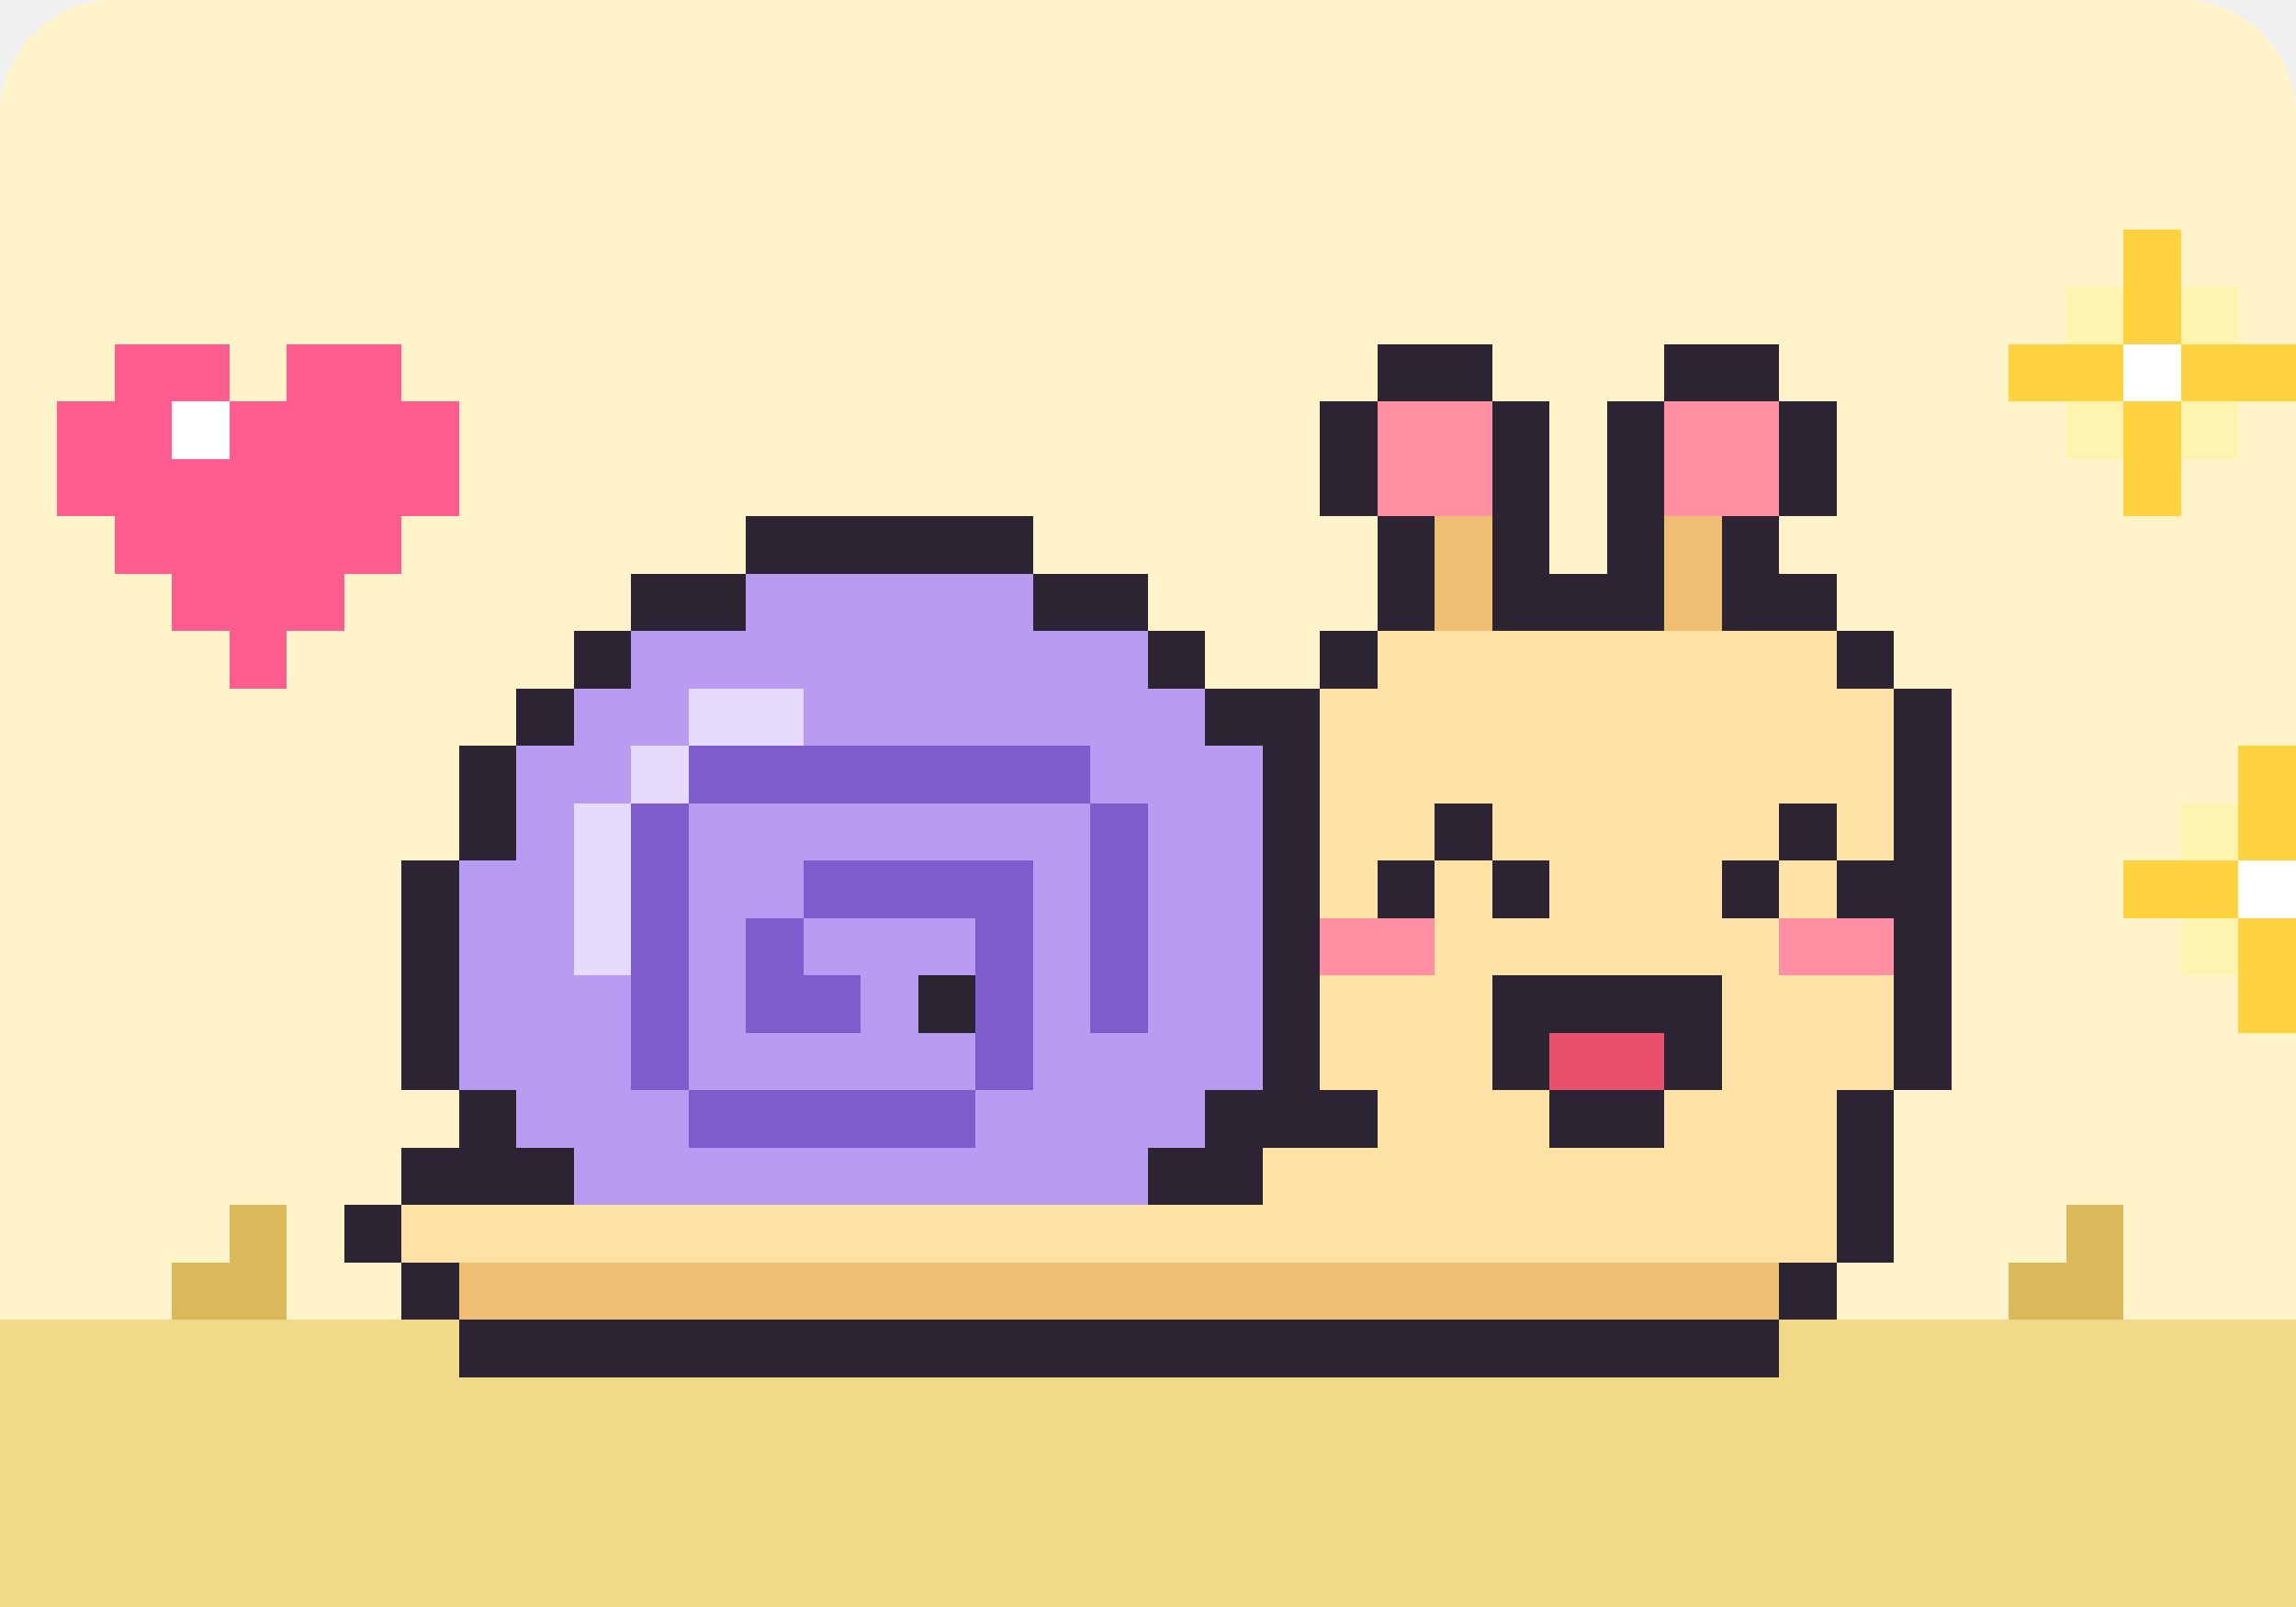
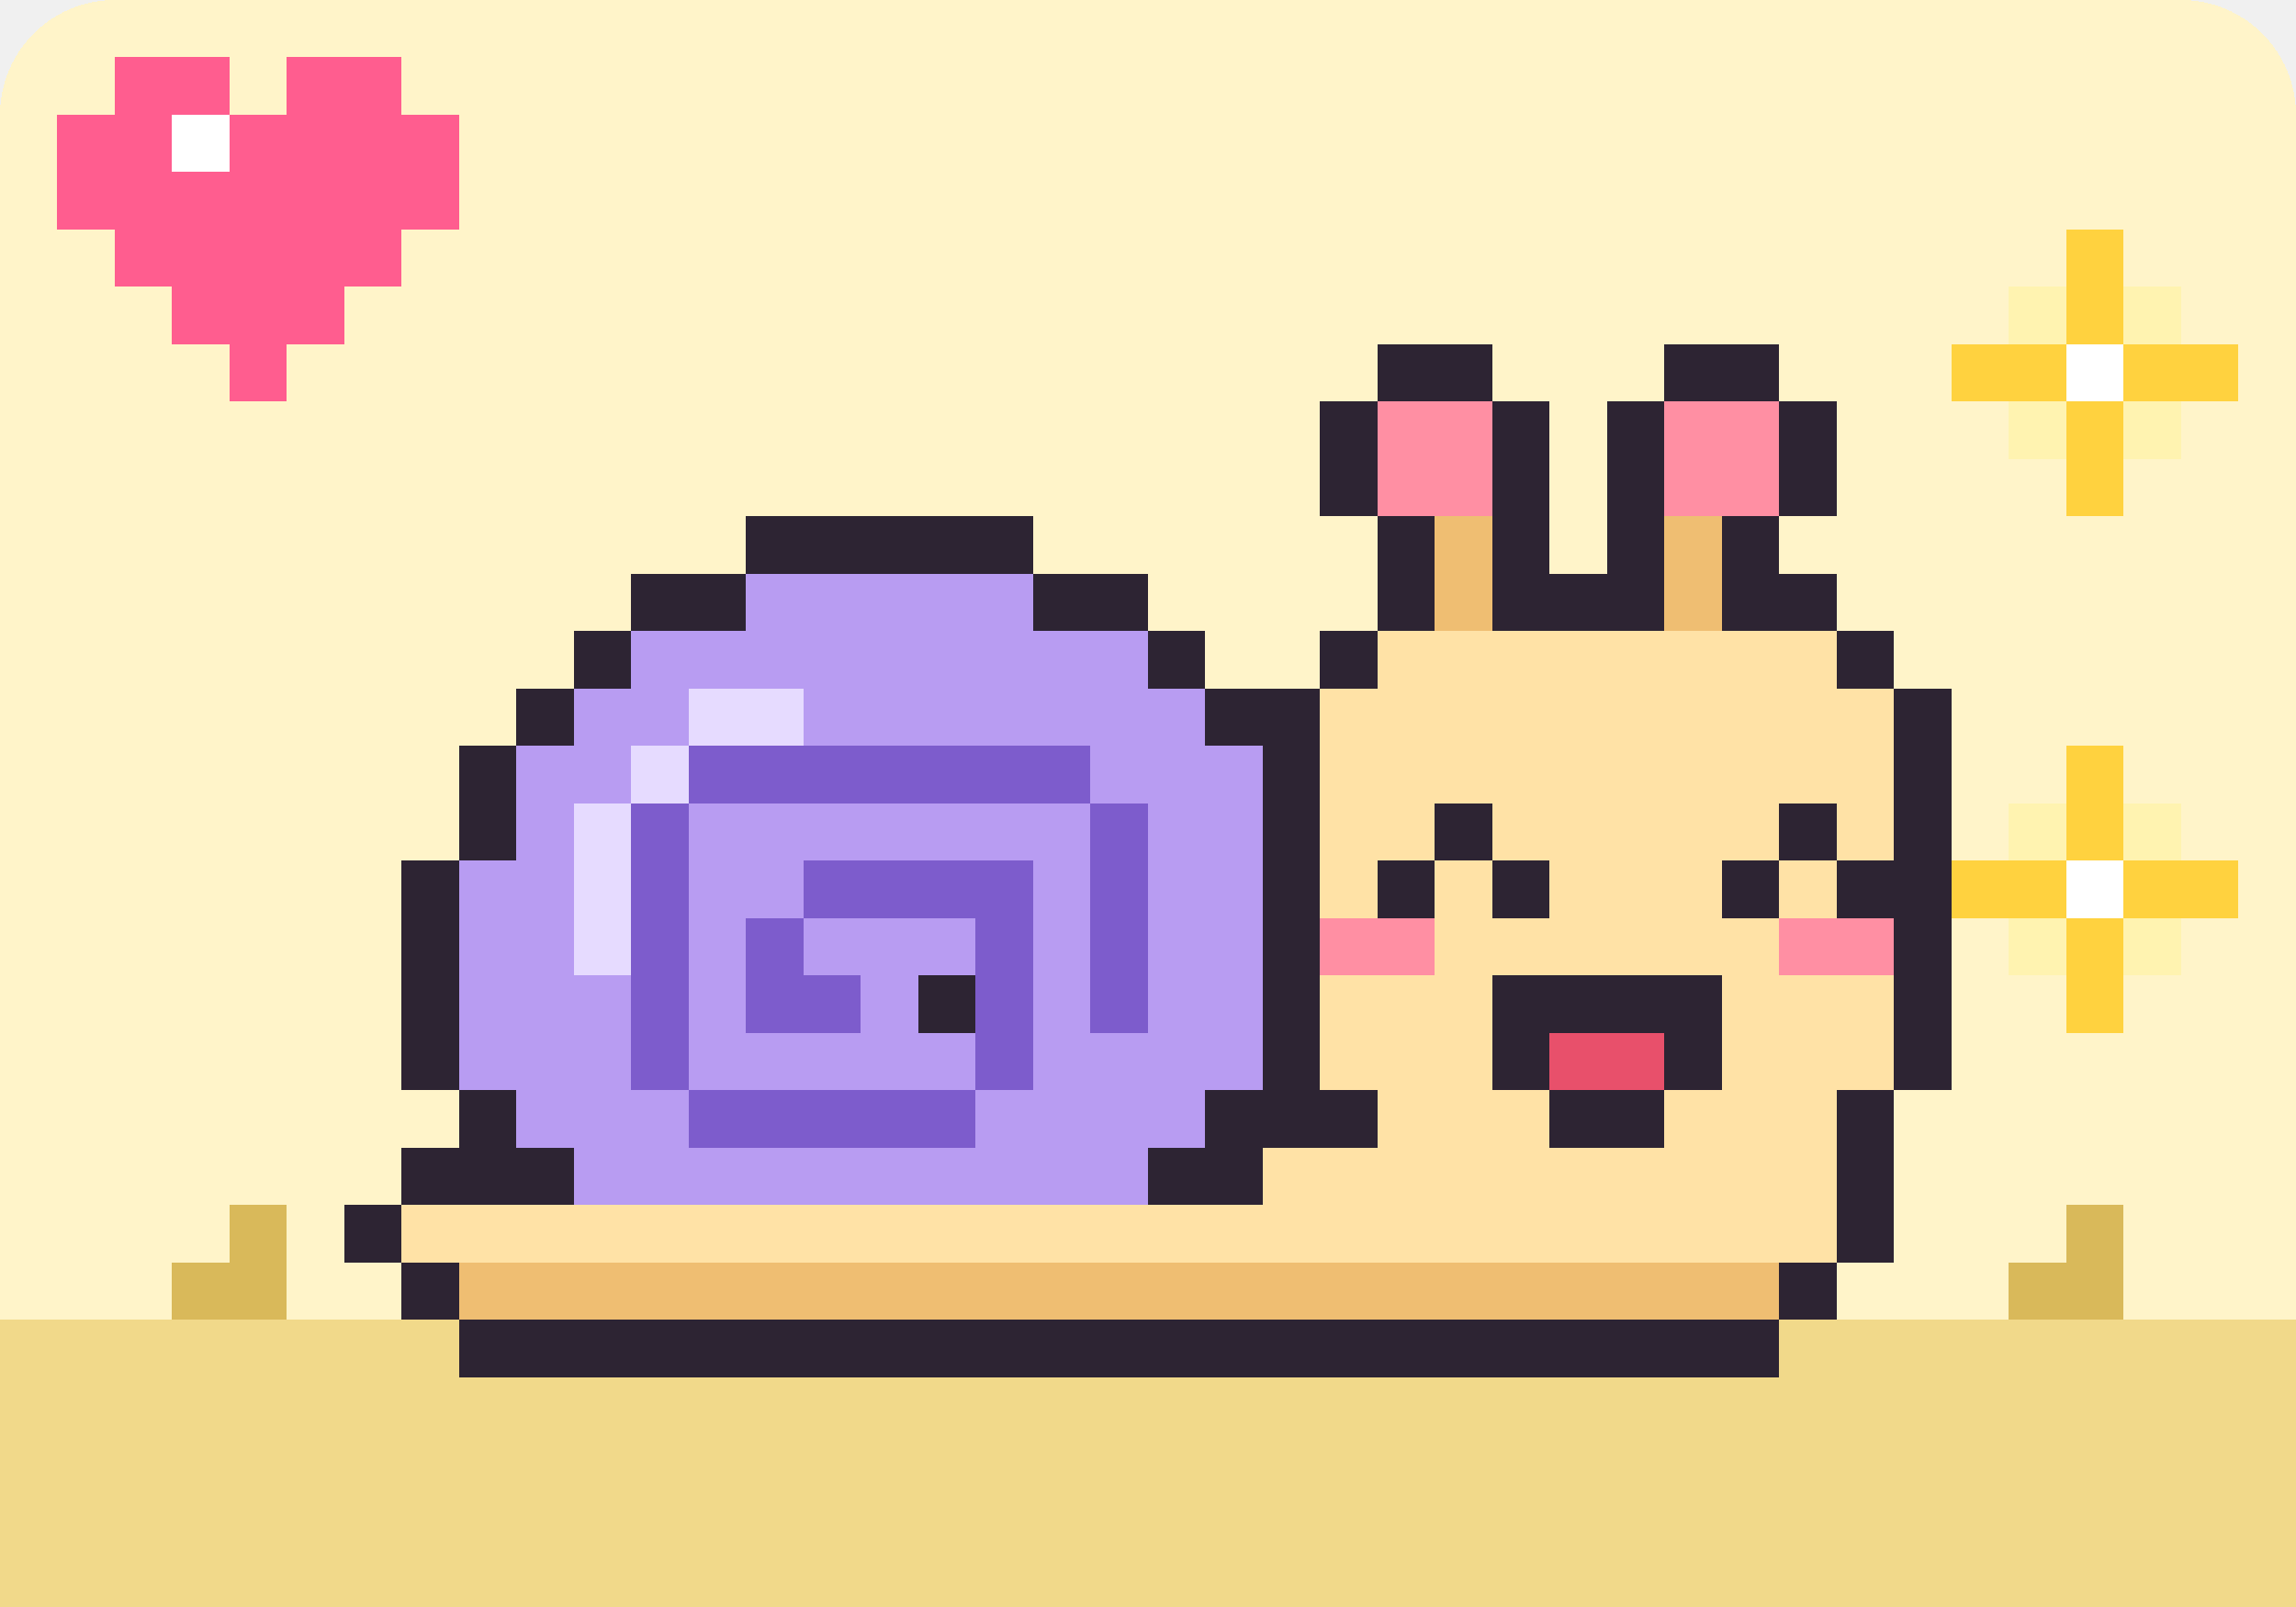
<svg xmlns="http://www.w3.org/2000/svg" viewBox="0 0 40 28" width="320" height="224" shape-rendering="crispEdges">
  <style>.bob{animation:hop .6s steps(1) infinite}@keyframes hop{50%{transform:translateY(-2px)}}.tw{animation:tw 1s steps(1) infinite}.tw2{animation-delay:-.5s}@keyframes tw{50%{opacity:.25}}@media (prefers-reduced-motion:reduce){*{animation:none!important}}</style>
  <rect width="40" height="28" rx="2" fill="#fff4c9" />
  <rect y="23" width="40" height="5" fill="#f1d98a" />
  <rect x="3" y="22" width="1" height="1" fill="#d9b95a" />
  <rect x="4" y="21" width="1" height="2" fill="#d9b95a" />
  <rect x="12" y="22" width="1" height="1" fill="#d9b95a" />
  <rect x="13" y="21" width="1" height="2" fill="#d9b95a" />
  <rect x="30" y="22" width="1" height="1" fill="#d9b95a" />
  <rect x="31" y="21" width="1" height="2" fill="#d9b95a" />
  <rect x="35" y="22" width="1" height="1" fill="#d9b95a" />
  <rect x="36" y="21" width="1" height="2" fill="#d9b95a" />
  <rect x="9" y="23" width="22" height="1" fill="#2d2433" opacity=".18" />
  <g class="bob">
    <g>
      <rect x="24" y="6" width="2" height="1" fill="#2d2433" />
      <rect x="29" y="6" width="2" height="1" fill="#2d2433" />
      <rect x="23" y="7" width="1" height="1" fill="#2d2433" />
      <rect x="24" y="7" width="2" height="1" fill="#ff8fa3" />
      <rect x="26" y="7" width="1" height="1" fill="#2d2433" />
      <rect x="28" y="7" width="1" height="1" fill="#2d2433" />
      <rect x="29" y="7" width="2" height="1" fill="#ff8fa3" />
      <rect x="31" y="7" width="1" height="1" fill="#2d2433" />
      <rect x="23" y="8" width="1" height="1" fill="#2d2433" />
      <rect x="24" y="8" width="2" height="1" fill="#ff8fa3" />
      <rect x="26" y="8" width="1" height="1" fill="#2d2433" />
      <rect x="28" y="8" width="1" height="1" fill="#2d2433" />
      <rect x="29" y="8" width="2" height="1" fill="#ff8fa3" />
      <rect x="31" y="8" width="1" height="1" fill="#2d2433" />
      <rect x="13" y="9" width="5" height="1" fill="#2d2433" />
      <rect x="24" y="9" width="1" height="1" fill="#2d2433" />
      <rect x="25" y="9" width="1" height="1" fill="#efbe72" />
      <rect x="26" y="9" width="1" height="1" fill="#2d2433" />
      <rect x="28" y="9" width="1" height="1" fill="#2d2433" />
      <rect x="29" y="9" width="1" height="1" fill="#efbe72" />
      <rect x="30" y="9" width="1" height="1" fill="#2d2433" />
      <rect x="11" y="10" width="2" height="1" fill="#2d2433" />
      <rect x="13" y="10" width="5" height="1" fill="#b89cf2" />
      <rect x="18" y="10" width="2" height="1" fill="#2d2433" />
      <rect x="24" y="10" width="1" height="1" fill="#2d2433" />
      <rect x="25" y="10" width="1" height="1" fill="#efbe72" />
      <rect x="26" y="10" width="3" height="1" fill="#2d2433" />
      <rect x="29" y="10" width="1" height="1" fill="#efbe72" />
      <rect x="30" y="10" width="2" height="1" fill="#2d2433" />
      <rect x="10" y="11" width="1" height="1" fill="#2d2433" />
      <rect x="11" y="11" width="9" height="1" fill="#b89cf2" />
      <rect x="20" y="11" width="1" height="1" fill="#2d2433" />
      <rect x="23" y="11" width="1" height="1" fill="#2d2433" />
      <rect x="24" y="11" width="8" height="1" fill="#ffe2a6" />
      <rect x="32" y="11" width="1" height="1" fill="#2d2433" />
      <rect x="9" y="12" width="1" height="1" fill="#2d2433" />
      <rect x="10" y="12" width="2" height="1" fill="#b89cf2" />
      <rect x="12" y="12" width="2" height="1" fill="#e6dbff" />
      <rect x="14" y="12" width="7" height="1" fill="#b89cf2" />
      <rect x="21" y="12" width="2" height="1" fill="#2d2433" />
      <rect x="23" y="12" width="10" height="1" fill="#ffe2a6" />
      <rect x="33" y="12" width="1" height="1" fill="#2d2433" />
      <rect x="8" y="13" width="1" height="1" fill="#2d2433" />
      <rect x="9" y="13" width="2" height="1" fill="#b89cf2" />
      <rect x="11" y="13" width="1" height="1" fill="#e6dbff" />
      <rect x="12" y="13" width="7" height="1" fill="#7d5ccc" />
      <rect x="19" y="13" width="3" height="1" fill="#b89cf2" />
      <rect x="22" y="13" width="1" height="1" fill="#2d2433" />
      <rect x="23" y="13" width="10" height="1" fill="#ffe2a6" />
      <rect x="33" y="13" width="1" height="1" fill="#2d2433" />
      <rect x="8" y="14" width="1" height="1" fill="#2d2433" />
      <rect x="9" y="14" width="1" height="1" fill="#b89cf2" />
      <rect x="10" y="14" width="1" height="1" fill="#e6dbff" />
      <rect x="11" y="14" width="1" height="1" fill="#7d5ccc" />
      <rect x="12" y="14" width="7" height="1" fill="#b89cf2" />
      <rect x="19" y="14" width="1" height="1" fill="#7d5ccc" />
      <rect x="20" y="14" width="2" height="1" fill="#b89cf2" />
      <rect x="22" y="14" width="1" height="1" fill="#2d2433" />
      <rect x="23" y="14" width="10" height="1" fill="#ffe2a6" />
      <rect x="33" y="14" width="1" height="1" fill="#2d2433" />
      <rect x="7" y="15" width="1" height="1" fill="#2d2433" />
      <rect x="8" y="15" width="2" height="1" fill="#b89cf2" />
      <rect x="10" y="15" width="1" height="1" fill="#e6dbff" />
      <rect x="11" y="15" width="1" height="1" fill="#7d5ccc" />
      <rect x="12" y="15" width="2" height="1" fill="#b89cf2" />
      <rect x="14" y="15" width="4" height="1" fill="#7d5ccc" />
      <rect x="18" y="15" width="1" height="1" fill="#b89cf2" />
      <rect x="19" y="15" width="1" height="1" fill="#7d5ccc" />
      <rect x="20" y="15" width="2" height="1" fill="#b89cf2" />
      <rect x="22" y="15" width="1" height="1" fill="#2d2433" />
      <rect x="23" y="15" width="10" height="1" fill="#ffe2a6" />
      <rect x="33" y="15" width="1" height="1" fill="#2d2433" />
      <rect x="7" y="16" width="1" height="1" fill="#2d2433" />
      <rect x="8" y="16" width="2" height="1" fill="#b89cf2" />
      <rect x="10" y="16" width="1" height="1" fill="#e6dbff" />
      <rect x="11" y="16" width="1" height="1" fill="#7d5ccc" />
      <rect x="12" y="16" width="1" height="1" fill="#b89cf2" />
      <rect x="13" y="16" width="1" height="1" fill="#7d5ccc" />
      <rect x="14" y="16" width="3" height="1" fill="#b89cf2" />
      <rect x="17" y="16" width="1" height="1" fill="#7d5ccc" />
      <rect x="18" y="16" width="1" height="1" fill="#b89cf2" />
      <rect x="19" y="16" width="1" height="1" fill="#7d5ccc" />
      <rect x="20" y="16" width="2" height="1" fill="#b89cf2" />
      <rect x="22" y="16" width="1" height="1" fill="#2d2433" />
      <rect x="23" y="16" width="10" height="1" fill="#ffe2a6" />
      <rect x="33" y="16" width="1" height="1" fill="#2d2433" />
      <rect x="7" y="17" width="1" height="1" fill="#2d2433" />
      <rect x="8" y="17" width="3" height="1" fill="#b89cf2" />
      <rect x="11" y="17" width="1" height="1" fill="#7d5ccc" />
      <rect x="12" y="17" width="1" height="1" fill="#b89cf2" />
      <rect x="13" y="17" width="2" height="1" fill="#7d5ccc" />
      <rect x="15" y="17" width="1" height="1" fill="#b89cf2" />
      <rect x="16" y="17" width="1" height="1" fill="#2d2433" />
      <rect x="17" y="17" width="1" height="1" fill="#7d5ccc" />
      <rect x="18" y="17" width="1" height="1" fill="#b89cf2" />
      <rect x="19" y="17" width="1" height="1" fill="#7d5ccc" />
      <rect x="20" y="17" width="2" height="1" fill="#b89cf2" />
      <rect x="22" y="17" width="1" height="1" fill="#2d2433" />
      <rect x="23" y="17" width="10" height="1" fill="#ffe2a6" />
      <rect x="33" y="17" width="1" height="1" fill="#2d2433" />
      <rect x="7" y="18" width="1" height="1" fill="#2d2433" />
      <rect x="8" y="18" width="3" height="1" fill="#b89cf2" />
      <rect x="11" y="18" width="1" height="1" fill="#7d5ccc" />
      <rect x="12" y="18" width="5" height="1" fill="#b89cf2" />
      <rect x="17" y="18" width="1" height="1" fill="#7d5ccc" />
      <rect x="18" y="18" width="4" height="1" fill="#b89cf2" />
      <rect x="22" y="18" width="1" height="1" fill="#2d2433" />
      <rect x="23" y="18" width="10" height="1" fill="#ffe2a6" />
      <rect x="33" y="18" width="1" height="1" fill="#2d2433" />
      <rect x="8" y="19" width="1" height="1" fill="#2d2433" />
      <rect x="9" y="19" width="3" height="1" fill="#b89cf2" />
      <rect x="12" y="19" width="5" height="1" fill="#7d5ccc" />
      <rect x="17" y="19" width="4" height="1" fill="#b89cf2" />
      <rect x="21" y="19" width="3" height="1" fill="#2d2433" />
      <rect x="24" y="19" width="8" height="1" fill="#ffe2a6" />
      <rect x="32" y="19" width="1" height="1" fill="#2d2433" />
      <rect x="7" y="20" width="3" height="1" fill="#2d2433" />
      <rect x="10" y="20" width="10" height="1" fill="#b89cf2" />
      <rect x="20" y="20" width="2" height="1" fill="#2d2433" />
      <rect x="22" y="20" width="10" height="1" fill="#ffe2a6" />
      <rect x="32" y="20" width="1" height="1" fill="#2d2433" />
      <rect x="6" y="21" width="1" height="1" fill="#2d2433" />
      <rect x="7" y="21" width="25" height="1" fill="#ffe2a6" />
      <rect x="32" y="21" width="1" height="1" fill="#2d2433" />
      <rect x="7" y="22" width="1" height="1" fill="#2d2433" />
      <rect x="8" y="22" width="23" height="1" fill="#efbe72" />
      <rect x="31" y="22" width="1" height="1" fill="#2d2433" />
      <rect x="8" y="23" width="23" height="1" fill="#2d2433" />
    </g>
    <g>
      <rect x="23" y="16" width="2" height="1" fill="#ff8fa3" />
      <rect x="31" y="16" width="2" height="1" fill="#ff8fa3" />
      <rect x="26" y="17" width="4" height="1" fill="#2d2433" />
      <rect x="26" y="18" width="1" height="1" fill="#2d2433" />
      <rect x="27" y="18" width="2" height="1" fill="#e8506b" />
      <rect x="29" y="18" width="1" height="1" fill="#2d2433" />
      <rect x="27" y="19" width="2" height="1" fill="#2d2433" />
    </g>
    <g>
      <rect x="25" y="14" width="1" height="1" fill="#2d2433" />
      <rect x="31" y="14" width="1" height="1" fill="#2d2433" />
      <rect x="24" y="15" width="1" height="1" fill="#2d2433" />
      <rect x="26" y="15" width="1" height="1" fill="#2d2433" />
      <rect x="30" y="15" width="1" height="1" fill="#2d2433" />
      <rect x="32" y="15" width="1" height="1" fill="#2d2433" />
    </g>
  </g>
  <g class="tw">
-     <rect x="2" y="6" width="2" height="1" fill="#ff5d8f" />
-     <rect x="5" y="6" width="2" height="1" fill="#ff5d8f" />
-     <rect x="1" y="7" width="2" height="1" fill="#ff5d8f" />
-     <rect x="3" y="7" width="1" height="1" fill="#ffffff" />
-     <rect x="4" y="7" width="4" height="1" fill="#ff5d8f" />
-     <rect x="1" y="8" width="7" height="1" fill="#ff5d8f" />
-     <rect x="2" y="9" width="5" height="1" fill="#ff5d8f" />
-     <rect x="3" y="10" width="3" height="1" fill="#ff5d8f" />
-     <rect x="4" y="11" width="1" height="1" fill="#ff5d8f" />
-     <rect x="39" y="13" width="1" height="1" fill="#ffd23f" />
-     <rect x="38" y="14" width="1" height="1" fill="#fff3b0" />
-     <rect x="39" y="14" width="1" height="1" fill="#ffd23f" />
-     <rect x="40" y="14" width="1" height="1" fill="#fff3b0" />
+     <rect x="2" y="1" width="2" height="1" fill="#ff5d8f" />
+     <rect x="5" y="1" width="2" height="1" fill="#ff5d8f" />
+     <rect x="1" y="2" width="2" height="1" fill="#ff5d8f" />
+     <rect x="3" y="2" width="1" height="1" fill="#ffffff" />
+     <rect x="4" y="2" width="4" height="1" fill="#ff5d8f" />
+     <rect x="1" y="3" width="7" height="1" fill="#ff5d8f" />
+     <rect x="2" y="4" width="5" height="1" fill="#ff5d8f" />
+     <rect x="3" y="5" width="3" height="1" fill="#ff5d8f" />
+     <rect x="4" y="6" width="1" height="1" fill="#ff5d8f" />
+     <rect x="36" y="13" width="1" height="1" fill="#ffd23f" />
+     <rect x="35" y="14" width="1" height="1" fill="#fff3b0" />
+     <rect x="36" y="14" width="1" height="1" fill="#ffd23f" />
+     <rect x="37" y="14" width="1" height="1" fill="#fff3b0" />
+     <rect x="34" y="15" width="2" height="1" fill="#ffd23f" />
+     <rect x="36" y="15" width="1" height="1" fill="#ffffff" />
    <rect x="37" y="15" width="2" height="1" fill="#ffd23f" />
-     <rect x="39" y="15" width="1" height="1" fill="#ffffff" />
-     <rect x="40" y="15" width="2" height="1" fill="#ffd23f" />
-     <rect x="38" y="16" width="1" height="1" fill="#fff3b0" />
-     <rect x="39" y="16" width="1" height="1" fill="#ffd23f" />
-     <rect x="40" y="16" width="1" height="1" fill="#fff3b0" />
-     <rect x="39" y="17" width="1" height="1" fill="#ffd23f" />
+     <rect x="35" y="16" width="1" height="1" fill="#fff3b0" />
+     <rect x="36" y="16" width="1" height="1" fill="#ffd23f" />
+     <rect x="37" y="16" width="1" height="1" fill="#fff3b0" />
+     <rect x="36" y="17" width="1" height="1" fill="#ffd23f" />
  </g>
  <g class="tw tw2">
-     <rect x="37" y="4" width="1" height="1" fill="#ffd23f" />
-     <rect x="36" y="5" width="1" height="1" fill="#fff3b0" />
-     <rect x="37" y="5" width="1" height="1" fill="#ffd23f" />
-     <rect x="38" y="5" width="1" height="1" fill="#fff3b0" />
-     <rect x="35" y="6" width="2" height="1" fill="#ffd23f" />
-     <rect x="37" y="6" width="1" height="1" fill="#ffffff" />
-     <rect x="38" y="6" width="2" height="1" fill="#ffd23f" />
-     <rect x="36" y="7" width="1" height="1" fill="#fff3b0" />
-     <rect x="37" y="7" width="1" height="1" fill="#ffd23f" />
-     <rect x="38" y="7" width="1" height="1" fill="#fff3b0" />
-     <rect x="37" y="8" width="1" height="1" fill="#ffd23f" />
+     <rect x="36" y="4" width="1" height="1" fill="#ffd23f" />
+     <rect x="35" y="5" width="1" height="1" fill="#fff3b0" />
+     <rect x="36" y="5" width="1" height="1" fill="#ffd23f" />
+     <rect x="37" y="5" width="1" height="1" fill="#fff3b0" />
+     <rect x="34" y="6" width="2" height="1" fill="#ffd23f" />
+     <rect x="36" y="6" width="1" height="1" fill="#ffffff" />
+     <rect x="37" y="6" width="2" height="1" fill="#ffd23f" />
+     <rect x="35" y="7" width="1" height="1" fill="#fff3b0" />
+     <rect x="36" y="7" width="1" height="1" fill="#ffd23f" />
+     <rect x="37" y="7" width="1" height="1" fill="#fff3b0" />
+     <rect x="36" y="8" width="1" height="1" fill="#ffd23f" />
  </g>
</svg>
